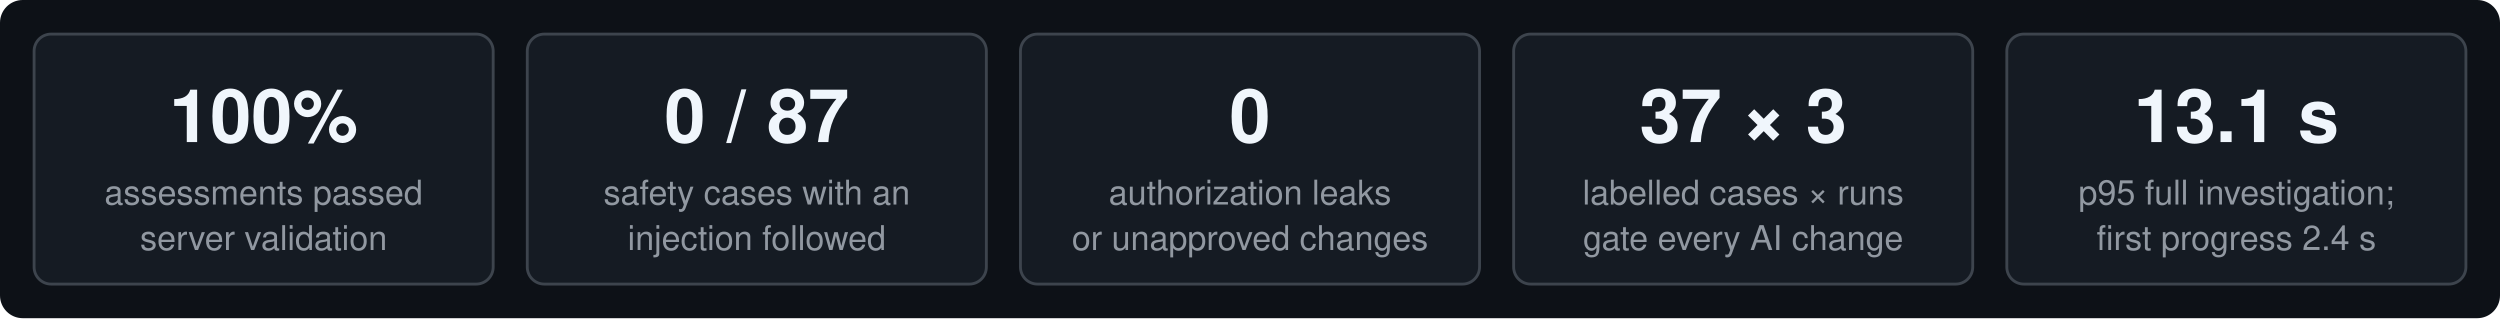
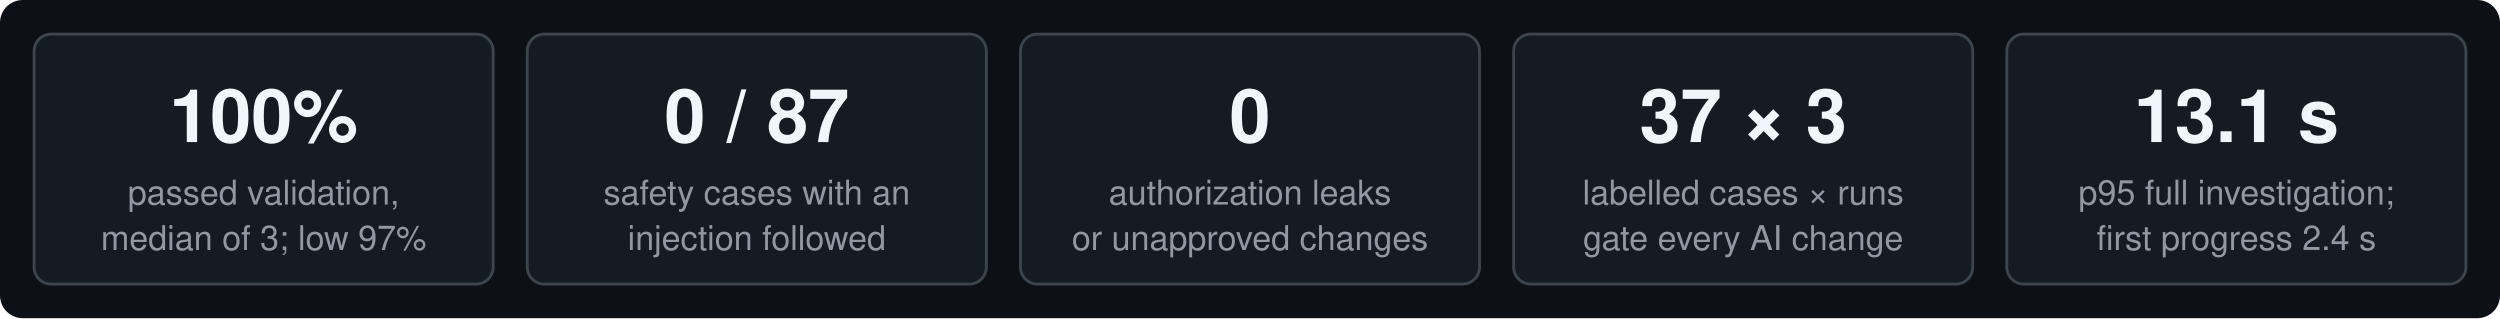
<svg xmlns="http://www.w3.org/2000/svg" viewBox="0 0 880 112" width="100%" role="img" aria-label="Release evaluation 2026-11-18: headline results" font-family="-apple-system,BlinkMacSystemFont,'Segoe UI',Helvetica,Arial,sans-serif">
  <rect width="880" height="112" rx="8" fill="#0d1117" />
  <rect x="12.0" y="12" width="161.6" height="88" rx="6" fill="#151b23" stroke="#3d444d" />
  <text x="92.8" y="50" font-size="26" font-weight="600" text-anchor="middle" fill="#f0f6fc">100%</text>
-   <text x="92.8" y="72" font-size="12" font-weight="400" text-anchor="middle" fill="#9198a1">assessments passed</text>
-   <text x="92.8" y="88" font-size="12" font-weight="400" text-anchor="middle" fill="#9198a1">server validation</text>
+   <text x="92.8" y="72" font-size="12" font-weight="400" text-anchor="middle" fill="#9198a1">passed validation,</text>
+   <text x="92.8" y="88" font-size="12" font-weight="400" text-anchor="middle" fill="#9198a1">median of 3; low 97%</text>
  <rect x="185.6" y="12" width="161.6" height="88" rx="6" fill="#151b23" stroke="#3d444d" />
  <text x="266.4" y="50" font-size="26" font-weight="600" text-anchor="middle" fill="#f0f6fc">0 / 87</text>
  <text x="266.4" y="72" font-size="12" font-weight="400" text-anchor="middle" fill="#9198a1">safety cases with an</text>
  <text x="266.4" y="88" font-size="12" font-weight="400" text-anchor="middle" fill="#9198a1">injection followed</text>
  <rect x="359.2" y="12" width="161.6" height="88" rx="6" fill="#151b23" stroke="#3d444d" />
  <text x="440.0" y="50" font-size="26" font-weight="600" text-anchor="middle" fill="#f0f6fc">0</text>
  <text x="440.0" y="72" font-size="12" font-weight="400" text-anchor="middle" fill="#9198a1">authorization leaks</text>
  <text x="440.0" y="88" font-size="12" font-weight="400" text-anchor="middle" fill="#9198a1">or unapproved changes</text>
  <rect x="532.8" y="12" width="161.6" height="88" rx="6" fill="#151b23" stroke="#3d444d" />
  <text x="613.6" y="50" font-size="26" font-weight="600" text-anchor="middle" fill="#f0f6fc">37 × 3</text>
  <text x="613.6" y="72" font-size="12" font-weight="400" text-anchor="middle" fill="#9198a1">labelled cases × runs</text>
  <text x="613.6" y="88" font-size="12" font-weight="400" text-anchor="middle" fill="#9198a1">gate every AI change</text>
  <rect x="706.4" y="12" width="161.6" height="88" rx="6" fill="#151b23" stroke="#3d444d" />
  <text x="787.2" y="50" font-size="26" font-weight="600" text-anchor="middle" fill="#f0f6fc">13.1 s</text>
  <text x="787.2" y="72" font-size="12" font-weight="400" text-anchor="middle" fill="#9198a1">p95 full investigation;</text>
  <text x="787.2" y="88" font-size="12" font-weight="400" text-anchor="middle" fill="#9198a1">first progress 2.4 s</text>
</svg>
